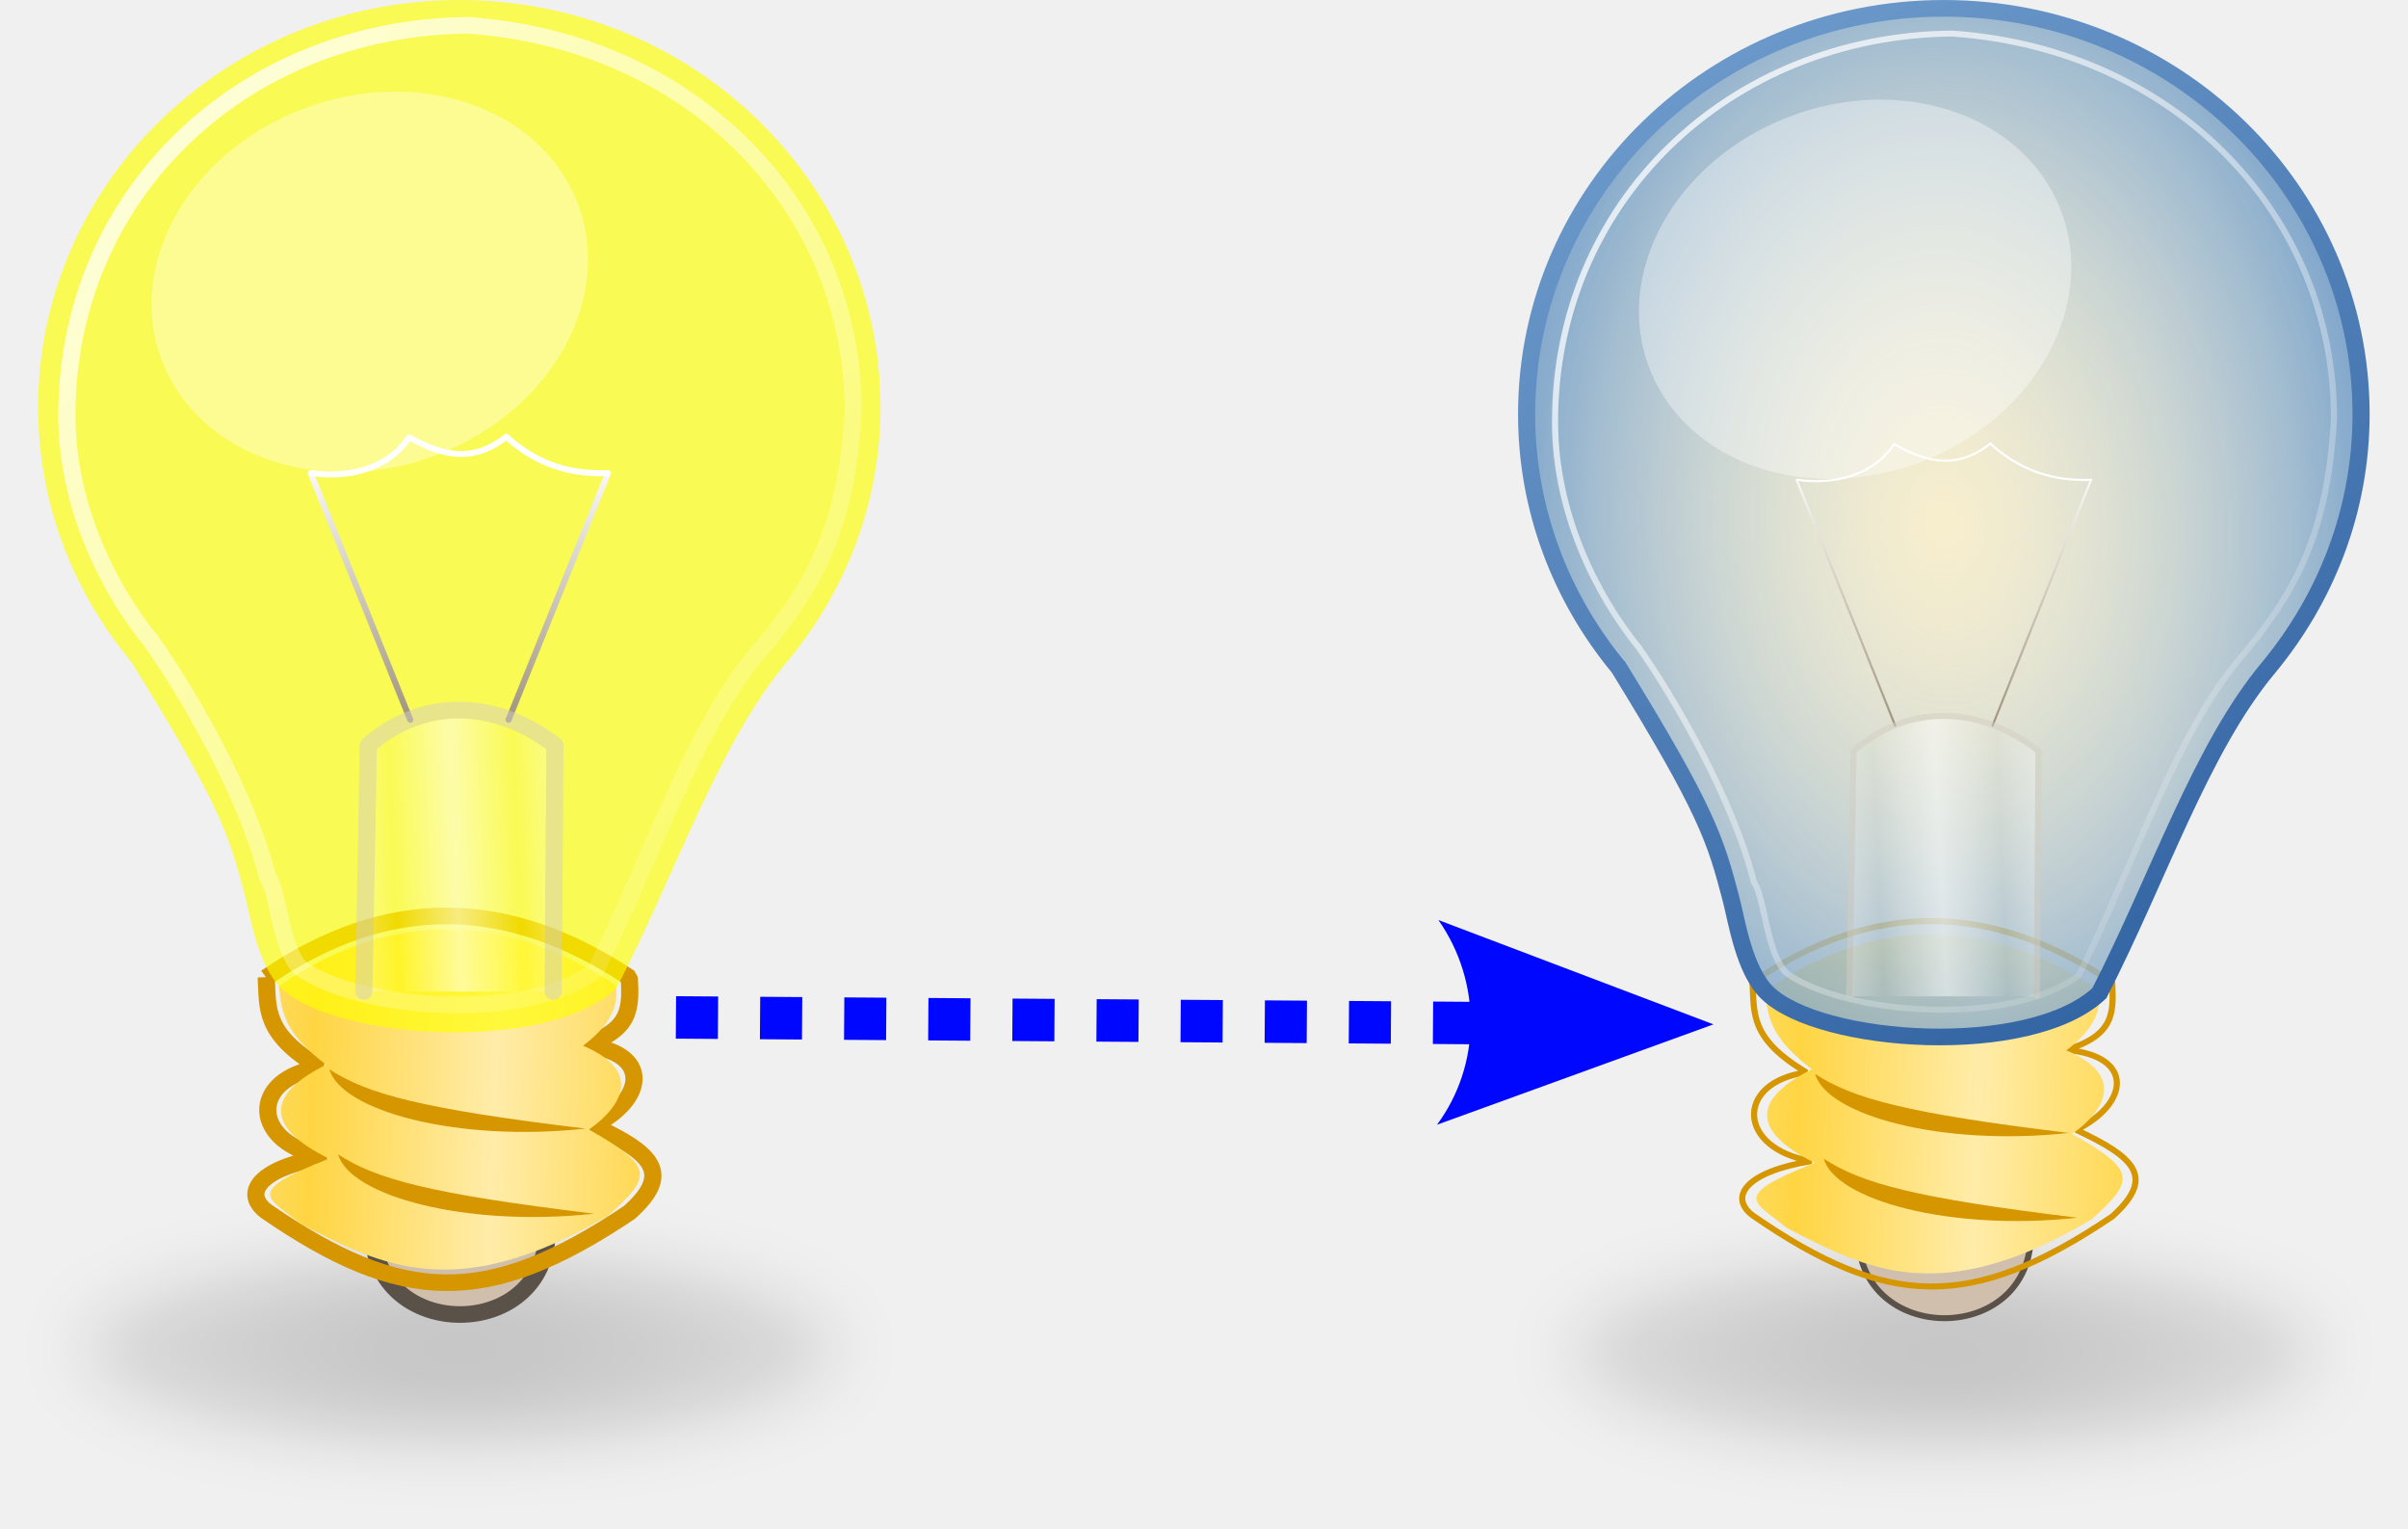
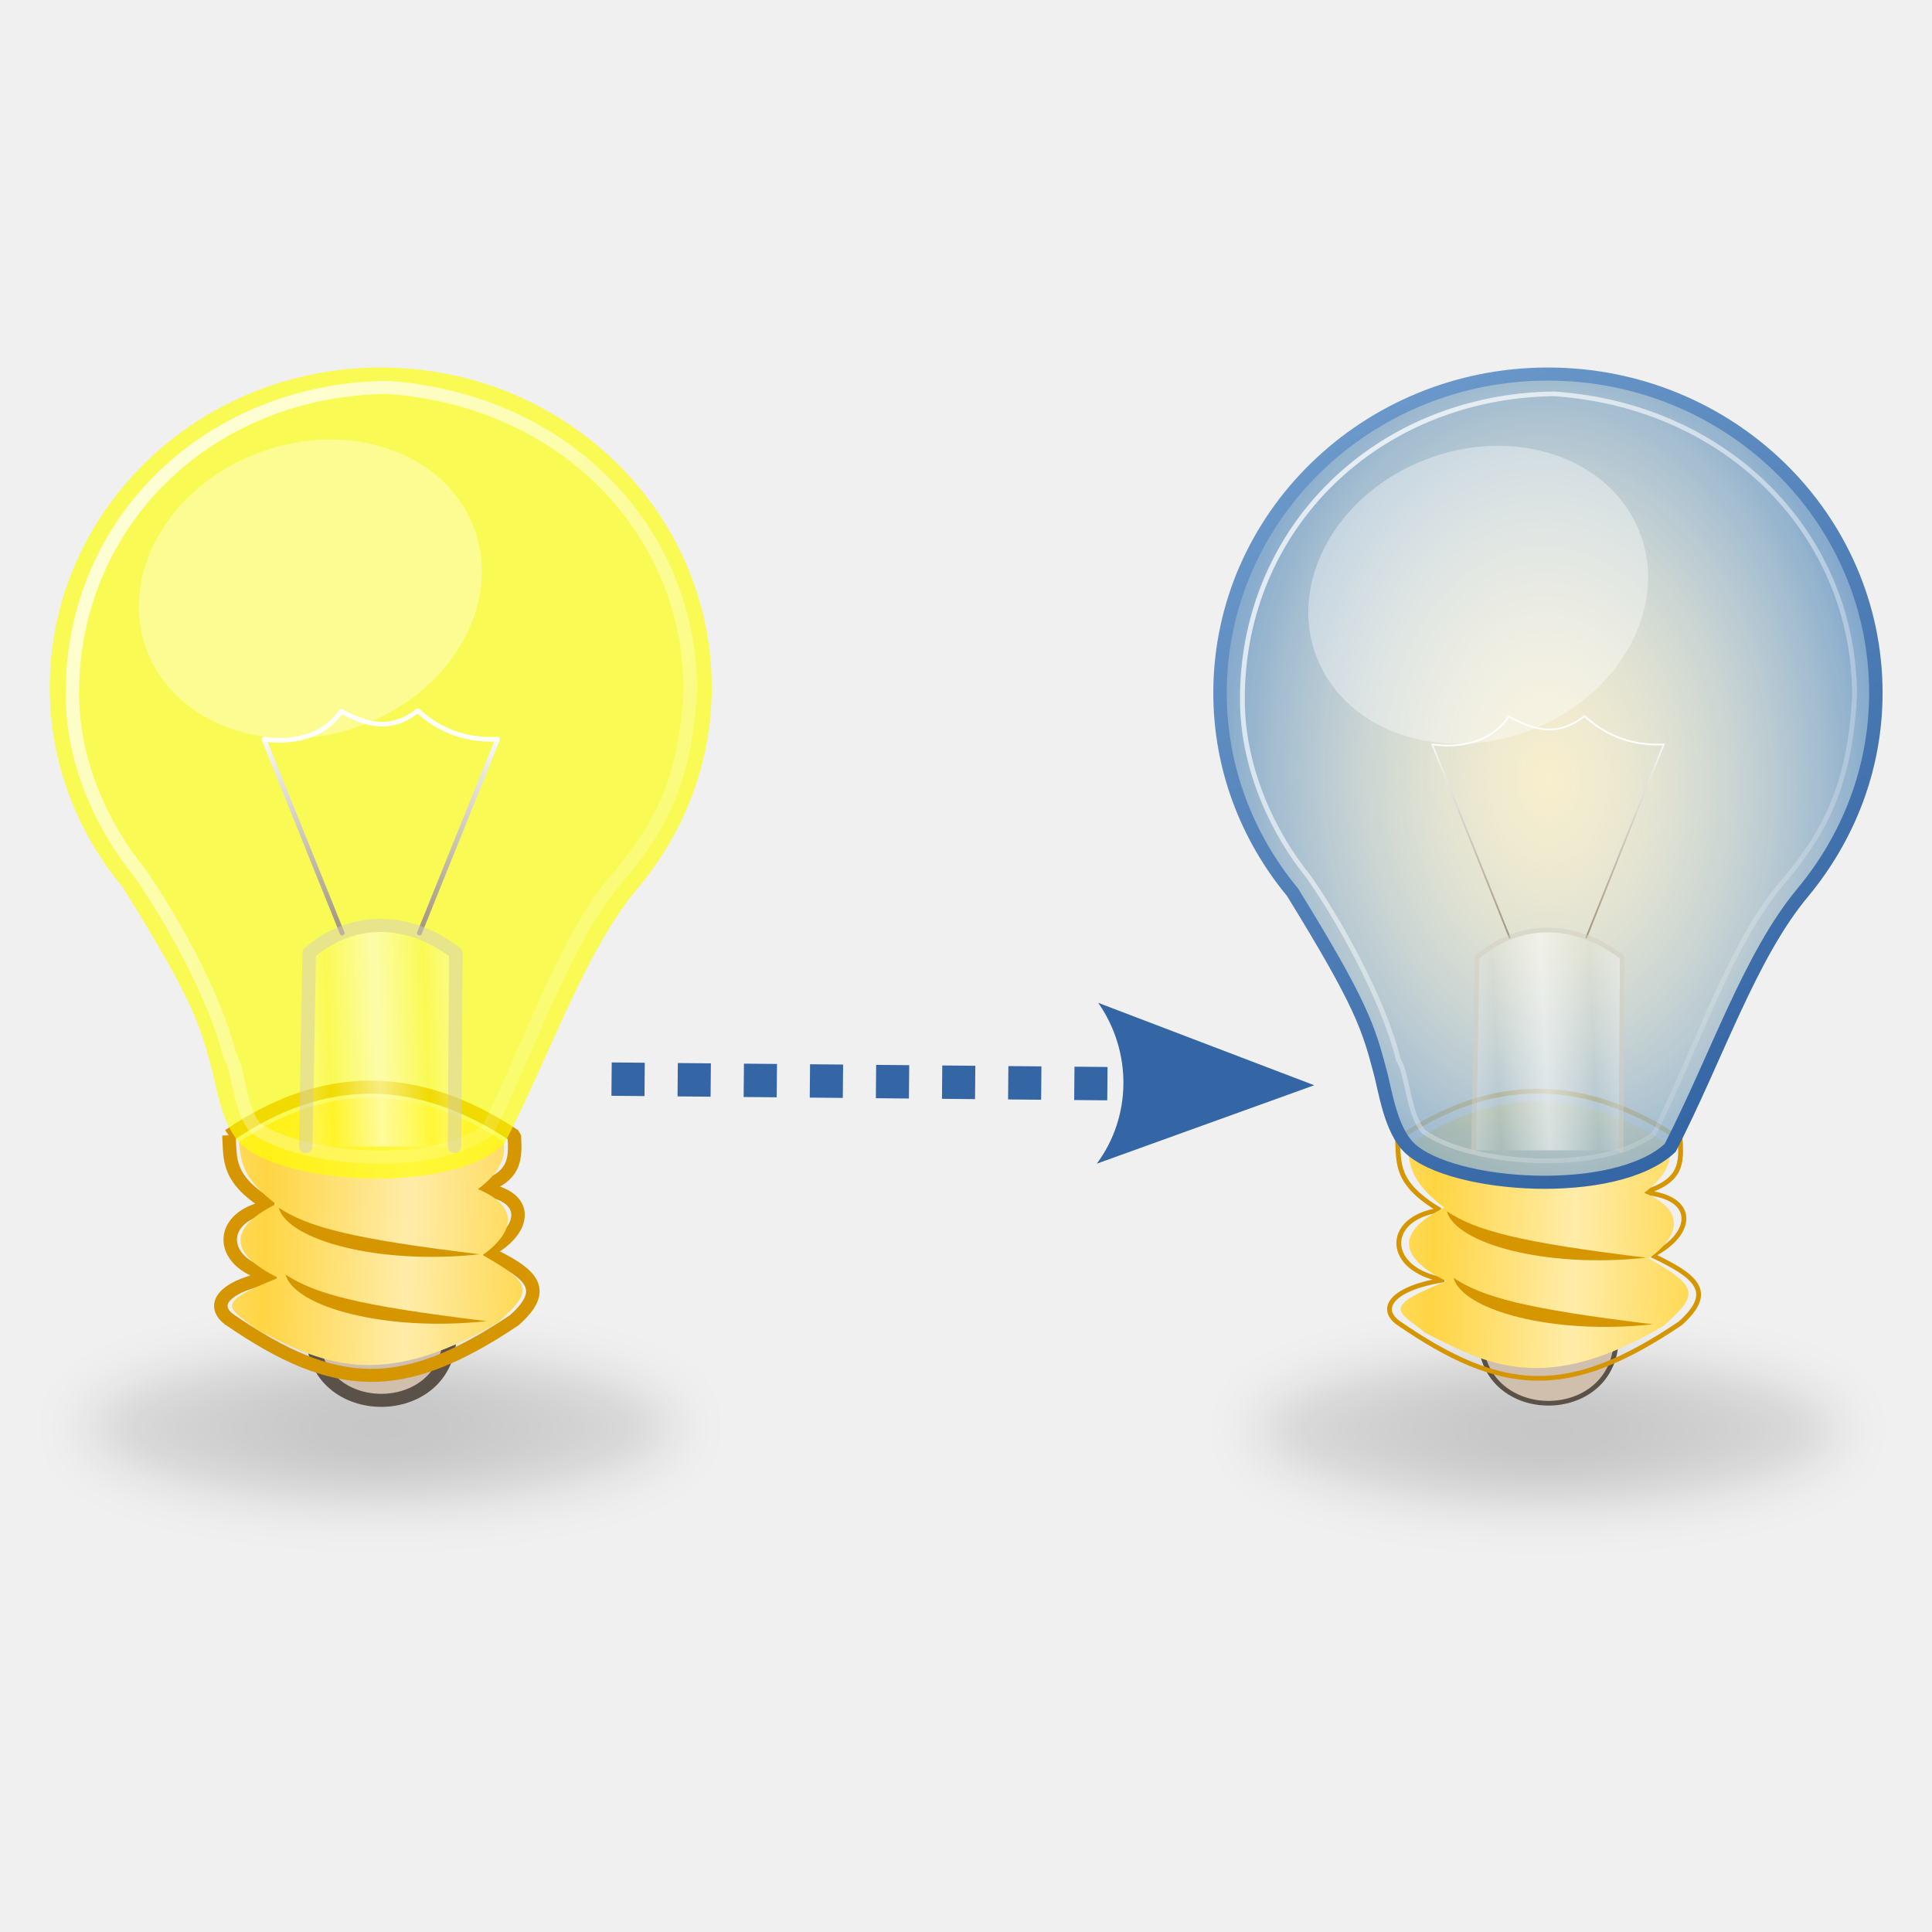
- <svg xmlns="http://www.w3.org/2000/svg" xmlns:xlink="http://www.w3.org/1999/xlink" viewBox="0 0 125.384 79.546" version="1.1" id="svg73" width="125.384" height="79.546">
+ <svg xmlns="http://www.w3.org/2000/svg" xmlns:xlink="http://www.w3.org/1999/xlink" viewBox="0 0 128 128" version="1.1" id="svg73" width="128" height="128">
  <defs id="defs39">
-     <marker style="overflow:visible;" id="Arrow2Mend" refX="0.0" refY="0.0" orient="auto">
-       <path transform="scale(0.6) rotate(180) translate(0,0)" d="M 8.719,4.034 L -2.207,0.016 L 8.719,-4.002 C 6.973,-1.63 6.983,1.616 8.719,4.034 z " style="fill-rule:evenodd;fill:context-stroke;stroke-width:0.625;stroke-linejoin:round;" id="path1341" />
+     <marker style="overflow:visible" id="Arrow2Mend" refX="0" refY="0" orient="auto">
+       <path transform="scale(-0.6)" d="M 8.719,4.034 -2.207,0.016 8.719,-4.002 c -1.745,2.372 -1.735,5.617 -6e-7,8.035 z" style="fill:context-stroke;fill-rule:evenodd;stroke-width:0.625;stroke-linejoin:round" id="path1341" />
    </marker>
-     <marker style="overflow:visible" id="TriangleOutL" refX="0.0" refY="0.0" orient="auto">
-       <path transform="scale(0.8)" style="fill-rule:evenodd;fill:context-stroke;stroke:context-stroke;stroke-width:1.0pt" d="M 5.77,0.0 L -2.88,5.0 L -2.88,-5.0 L 5.77,0.0 z " id="path1456" />
+     <marker style="overflow:visible" id="TriangleOutL" refX="0" refY="0" orient="auto">
+       <path transform="scale(0.8)" style="fill:context-stroke;fill-rule:evenodd;stroke:context-stroke;stroke-width:1pt" d="M 5.77,0 -2.88,5 V -5 Z" id="path1456" />
    </marker>
-     <marker style="overflow:visible" id="Arrow2Sstart" refX="0.0" refY="0.0" orient="auto">
-       <path transform="scale(0.3) translate(-2.3,0)" d="M 8.719,4.034 L -2.207,0.016 L 8.719,-4.002 C 6.973,-1.63 6.983,1.616 8.719,4.034 z " style="fill-rule:evenodd;fill:context-stroke;stroke-width:0.625;stroke-linejoin:round" id="path1344" />
+     <marker style="overflow:visible" id="Arrow2Sstart" refX="0" refY="0" orient="auto">
+       <path transform="matrix(0.3,0,0,0.3,-0.69,0)" d="M 8.719,4.034 -2.207,0.016 8.719,-4.002 c -1.745,2.372 -1.735,5.617 -6e-7,8.035 z" style="fill:context-stroke;fill-rule:evenodd;stroke-width:0.625;stroke-linejoin:round" id="path1344" />
    </marker>
-     <marker style="overflow:visible;" id="Arrow2Send" refX="0.0" refY="0.0" orient="auto">
-       <path transform="scale(0.3) rotate(180) translate(-2.3,0)" d="M 8.719,4.034 L -2.207,0.016 L 8.719,-4.002 C 6.973,-1.63 6.983,1.616 8.719,4.034 z " style="fill-rule:evenodd;fill:context-stroke;stroke-width:0.625;stroke-linejoin:round;" id="path1347" />
+     <marker style="overflow:visible" id="Arrow2Send" refX="0" refY="0" orient="auto">
+       <path transform="matrix(-0.3,0,0,-0.3,0.69,0)" d="M 8.719,4.034 -2.207,0.016 8.719,-4.002 c -1.745,2.372 -1.735,5.617 -6e-7,8.035 z" style="fill:context-stroke;fill-rule:evenodd;stroke-width:0.625;stroke-linejoin:round" id="path1347" />
    </marker>
    <marker style="overflow:visible" id="Arrow2Lend" refX="0" refY="0" orient="auto">
      <path transform="matrix(-1.1,0,0,-1.1,-1.1,0)" d="M 8.719,4.034 -2.207,0.016 8.719,-4.002 c -1.745,2.372 -1.735,5.617 -6e-7,8.035 z" style="fill:context-stroke;fill-rule:evenodd;stroke-width:0.625;stroke-linejoin:round" id="path1335" />
    </marker>
    <marker style="overflow:visible" id="Arrow1Lend" refX="0" refY="0" orient="auto">
      <path transform="matrix(-0.8,0,0,-0.8,-10,0)" style="fill:context-stroke;fill-rule:evenodd;stroke:context-stroke;stroke-width:1pt" d="M 0,0 5,-5 -12.5,0 5,5 Z" id="path1317" />
    </marker>
    <filter id="k" x="-0.106" y="-0.415" width="1.212" height="1.831">
      <feGaussianBlur stdDeviation="1.154" id="feGaussianBlur2" />
    </filter>
    <linearGradient id="j" x1="18.929" x2="25.179" y1="1045.3" y2="1045.5" gradientUnits="userSpaceOnUse" spreadMethod="reflect">
      <stop stop-color="#ffd543" offset="0" id="stop5" />
      <stop stop-color="#ffeca9" offset="1" id="stop7" />
    </linearGradient>
-     <linearGradient id="i" x1="9.076" x2="31.059" y1="1006.4" y2="1040.4" gradientUnits="userSpaceOnUse">
+     <linearGradient id="i" x1="9.076" x2="31.059" y1="1006.4" y2="1040.4" gradientUnits="userSpaceOnUse" xlink:href="#b" spreadMethod="pad">
      <stop stop-color="#729fcf" offset="0" id="stop10" />
      <stop stop-color="#3465a4" offset="1" id="stop12" />
    </linearGradient>
    <linearGradient id="b">
      <stop stop-color="#fff" offset="0" id="stop15" />
      <stop stop-color="#fff" stop-opacity="0" offset="1" id="stop17" />
    </linearGradient>
    <linearGradient id="a">
      <stop stop-color="#fff" offset="0" id="stop20" />
      <stop stop-color="#837356" offset="1" id="stop22" />
    </linearGradient>
    <linearGradient id="h" x1="15.536" x2="42.623" y1="1010.8" y2="1035" gradientUnits="userSpaceOnUse" xlink:href="#b" />
    <linearGradient id="g" x1="21.732" x2="21.571" y1="21.438" y2="31.795" gradientTransform="matrix(0.71907,-0.28041,0.46212,1.185,-6.21,1005.7)" gradientUnits="userSpaceOnUse" xlink:href="#a" />
    <linearGradient id="f" x1="21.732" x2="21.571" y1="21.438" y2="31.795" gradientTransform="matrix(-0.71907,-0.28041,-0.46212,1.185,53.825,1005.7)" gradientUnits="userSpaceOnUse" xlink:href="#a" />
    <linearGradient id="e" x1="23.887" x2="26.034" y1="1036.2" y2="1036.1" gradientUnits="userSpaceOnUse" xlink:href="#b" spreadMethod="reflect" />
    <radialGradient id="d" cx="-12.895" cy="47.333" r="15.813" gradientTransform="matrix(1,0,0,0.38609,0,29.058)" gradientUnits="userSpaceOnUse">
      <stop offset="0" id="stop29" />
      <stop stop-opacity=".389" offset="1" id="stop31" />
    </radialGradient>
    <radialGradient id="c" cx="23.656" cy="18.72" r="15" gradientTransform="matrix(0.9994,-0.034562,0.050507,1.4605,-0.57423,997.5)" gradientUnits="userSpaceOnUse">
      <stop stop-color="#fff" stop-opacity=".337" offset="0" id="stop34" />
      <stop stop-color="#729fcf" stop-opacity=".89" offset="1" id="stop36" />
    </radialGradient>
    <radialGradient id="d-3" cx="-12.895" cy="47.333" r="15.813" gradientTransform="matrix(1,0,0,0.38609,0,29.058)" gradientUnits="userSpaceOnUse">
      <stop offset="0" id="stop29-6" />
      <stop stop-opacity=".389" offset="1" id="stop31-7" />
    </radialGradient>
    <filter id="k-5" x="-0.106" y="-0.415" width="1.212" height="1.831">
      <feGaussianBlur stdDeviation="1.154" id="feGaussianBlur2-3" />
    </filter>
    <linearGradient xlink:href="#j" id="linearGradient932" gradientUnits="userSpaceOnUse" x1="18.929" y1="1045.3" x2="25.179" y2="1045.5" spreadMethod="reflect" />
    <linearGradient xlink:href="#b" id="linearGradient934" gradientUnits="userSpaceOnUse" x1="15.536" y1="1010.8" x2="42.623" y2="1035" />
    <linearGradient xlink:href="#a" id="linearGradient936" gradientUnits="userSpaceOnUse" gradientTransform="matrix(0.71907,-0.28041,0.46212,1.185,-6.21,1005.7)" x1="21.732" y1="21.438" x2="21.571" y2="31.795" />
    <linearGradient xlink:href="#a" id="linearGradient938" gradientUnits="userSpaceOnUse" gradientTransform="matrix(-0.71907,-0.28041,-0.46212,1.185,53.825,1005.7)" x1="21.732" y1="21.438" x2="21.571" y2="31.795" />
    <linearGradient xlink:href="#b" id="linearGradient940" gradientUnits="userSpaceOnUse" x1="23.887" y1="1036.2" x2="26.034" y2="1036.1" spreadMethod="reflect" />
    <linearGradient xlink:href="#j" id="linearGradient1590" gradientUnits="userSpaceOnUse" x1="18.929" y1="1045.3" x2="25.179" y2="1045.5" spreadMethod="reflect" />
  </defs>
-   <path transform="matrix(1.498312,0,0,1.456968,120.5326,1.447703)" d="m 0.148,47.333 c 0,1.842 -5.84,3.335 -13.043,3.335 -7.204,0 -13.043,-1.493 -13.043,-3.335 0,-1.842 5.84,-3.335 13.043,-3.335 7.204,0 13.043,1.493 13.043,3.335 z" fill="url(#d)" filter="url(#k)" opacity="0.193" id="path41" style="fill:url(#d);stroke-width:0.595" />
-   <g transform="matrix(1.498312,0,0,1.456968,65.23698,-1464.693)" id="g71" style="stroke-width:0.595">
+   <path transform="matrix(1.498312,0,0,1.456968,121.8726,25.79559)" d="m 0.148,47.333 c 0,1.842 -5.84,3.335 -13.043,3.335 -7.204,0 -13.043,-1.493 -13.043,-3.335 0,-1.842 5.84,-3.335 13.043,-3.335 7.204,0 13.043,1.493 13.043,3.335 z" fill="url(#d)" filter="url(#k)" opacity="0.193" id="path41" style="fill:url(#d);stroke-width:0.595" />
+   <g transform="matrix(1.498312,0,0,1.456968,66.57698,-1440.345)" id="g71" style="stroke-width:0.595">
    <path d="m 21.035,1049.4 h 6 c 0,4 -6,4 -6,0 z" fill="#d0bfac" stroke="#5a5249" id="path43" style="stroke-width:0.213" />
    <path d="m 17.362,1040.4 c 4.167,-2.946 8.271,-2.896 12.501,0 0.047,1.055 0.101,1.887 -1.607,2.415 2.391,0.205 2.207,1.916 0.357,2.857 2.052,0.988 2.765,1.695 1.25,3.096 -4.904,3.399 -7.823,3.282 -12.501,-0.045 -0.833,-0.66 -0.222,-1.56 2.054,-1.936 -2.586,-0.435 -2.681,-2.809 -0.179,-3.17 -1.993,-1.219 -1.807,-2.132 -1.875,-3.218 z" fill="none" stroke="#d59600" stroke-linecap="square" stroke-linejoin="bevel" id="path45" style="stroke-width:0.213" />
    <path d="m 17.804,1040.7 c 4.167,-2.946 8.095,-2.406 11.585,-0.032 0.141,0.818 -0.278,1.508 -1.118,2.162 2.407,1.057 0.897,2.5 0.199,2.983 2.257,1.319 2.181,1.663 0.666,3.065 -5.251,3.194 -7.823,1.767 -10.575,0.302 -1.133,-0.96 -2.022,-1.118 0.965,-2.33 -2.317,-1.177 -2.066,-2.335 -0.1,-3.343 -1.35,-1.07 -1.539,-1.745 -1.623,-2.808 z" fill="url(#j)" id="path47" style="fill:url(#linearGradient1590);stroke-width:0.213" />
    <path d="m 24.013,1005.6 c -8.008,0 -14.5,6.492 -14.5,14.5 0,3.408 1.188,6.525 3.156,9 l 0.031,0.031 c 3.085,5.146 3.372,6.173 3.906,8.25 0.214,0.831 0.457,2.591 1.281,3.406 1.846,1.824 9.116,2.335 11.531,0 2.069,-4.148 3.529,-8.744 5.875,-11.625 2,-2.486 3.219,-5.623 3.219,-9.062 0,-8.008 -6.492,-14.5 -14.5,-14.5 z" fill="#ffc803" opacity="0.26" id="path49" style="stroke-width:0.213" />
    <path d="m 24.013,1005.6 c -8.008,0 -14.5,6.492 -14.5,14.5 0,3.408 1.188,6.525 3.156,9 l 0.031,0.031 c 3.085,5.146 3.372,6.173 3.906,8.25 0.214,0.831 0.457,2.591 1.281,3.406 1.846,1.824 9.116,2.335 11.531,0 2.069,-4.148 3.529,-8.744 5.875,-11.625 2,-2.486 3.219,-5.623 3.219,-9.062 0,-8.008 -6.492,-14.5 -14.5,-14.5 z" fill="url(#c)" stroke="url(#i)" stroke-width="0.595" id="path51" style="fill:url(#c);stroke:url(#i)" />
    <path d="m 24.3,1006.5 c -7.789,0.089 -13.811,6.053 -13.799,13.897 0.005,3.288 1.472,6.213 2.896,8.021 1.256,1.822 3.312,5.487 4.011,8.393 0.389,0.55 0.426,2.513 1.129,3.255 2.026,1.495 7.752,1.954 10.164,0.089 1.932,-4.003 3.294,-8.405 5.484,-11.186 1.829,-2.216 3.153,-4.272 3.385,-8.7 0.023,-7.237 -5.472,-13.21 -13.269,-13.768 z" fill="none" opacity="0.75" stroke="url(#h)" id="path53" style="stroke:url(#h);stroke-width:0.213" />
    <g transform="translate(0.20586,-3.4566)" fill="none" stroke-linecap="round" id="g61" style="stroke-width:0.213">
      <path d="m 18.69,1025.9 3.425,8.782" stroke="url(#g)" id="path55" style="stroke:url(#g);stroke-width:0.076" />
      <path d="m 28.925,1025.9 -3.425,8.782" stroke="url(#f)" id="path57" style="stroke:url(#f);stroke-width:0.076" />
      <path d="m 18.728,1025.9 c 1.097,0.167 2.558,-0.051 3.348,-1.272 1.05,0.592 2.122,0.973 3.348,-0.022 0.793,0.747 1.878,1.359 3.482,1.295" stroke="#ffffff" stroke-linejoin="round" id="path59" style="stroke-width:0.076" />
    </g>
    <path d="m 20.725,1040.9 0.153,-8.77 c 1.875,-1.686 4.355,-1.646 6.424,0 l -0.059,8.77" fill="url(#e)" opacity="0.5" stroke="#d3cdc2" stroke-linecap="round" stroke-linejoin="round" id="path63" style="fill:url(#e);stroke-width:0.213" />
    <path transform="matrix(1.0883,-0.49096,0.51575,1.1433,-1.588,1004.4)" d="m 19.761,15.549 c 0,2.894 -2.883,5.24 -6.44,5.24 -3.557,0 -6.44,-2.346 -6.44,-5.24 0,-2.894 2.883,-5.24 6.44,-5.24 3.557,0 6.44,2.346 6.44,5.24 z" fill="#ffffff" opacity="0.37" id="path65" style="stroke-width:0.213" />
    <path transform="translate(0,1004.4)" d="m 19.538,39.271 c 1.297,0.875 3.139,1.403 8.816,2.11 -4.42,0.495 -8.409,-0.631 -8.816,-2.11 z" fill="#d59600" id="path67" style="stroke-width:0.213" />
    <path d="m 19.838,1046.7 c 1.297,0.875 3.139,1.403 8.816,2.11 -4.42,0.495 -8.409,-0.631 -8.816,-2.11 z" fill="#d59600" id="path69" style="stroke-width:0.213" />
  </g>
-   <path transform="matrix(1.512464,0,0,1.462132,43.4189,1.017518)" d="m 0.148,47.333 c 0,1.842 -5.84,3.335 -13.043,3.335 -7.204,0 -13.043,-1.493 -13.043,-3.335 0,-1.842 5.84,-3.335 13.043,-3.335 7.204,0 13.043,1.493 13.043,3.335 z" fill="url(#d)" filter="url(#k)" opacity="0.193" id="path41-7" style="fill:url(#d-3);stroke-width:0.591;filter:url(#k-5)" />
-   <path d="m 21.035,1049.4 h 6 c 0,4 -6,4 -6,0 z" fill="#d0bfac" stroke="#5a5249" id="path43-0" transform="matrix(1.512464,0,0,1.462132,-12.39903,-1470.319)" style="stroke-width:0.591" />
-   <path d="m 17.362,1040.4 c 4.167,-2.946 8.271,-2.896 12.501,0 0.047,1.055 0.101,1.887 -1.607,2.415 2.391,0.205 2.207,1.916 0.357,2.857 2.052,0.988 2.765,1.695 1.25,3.096 -4.904,3.399 -7.823,3.282 -12.501,-0.045 -0.833,-0.66 -0.222,-1.56 2.054,-1.936 -2.586,-0.435 -2.681,-2.809 -0.179,-3.17 -1.993,-1.219 -1.807,-2.132 -1.875,-3.218 z" fill="none" stroke="#d59600" stroke-linecap="square" stroke-linejoin="bevel" id="path45-9" transform="matrix(1.512464,0,0,1.462132,-12.39903,-1470.319)" style="stroke-width:0.591" />
-   <path d="m 17.804,1040.7 c 4.167,-2.946 8.095,-2.406 11.585,-0.032 0.141,0.818 -0.278,1.508 -1.118,2.162 2.407,1.057 0.897,2.5 0.199,2.983 2.257,1.319 2.181,1.663 0.666,3.065 -5.251,3.194 -7.823,1.767 -10.575,0.302 -1.133,-0.96 -2.022,-1.118 0.965,-2.33 -2.317,-1.177 -2.066,-2.335 -0.1,-3.343 -1.35,-1.07 -1.539,-1.745 -1.623,-2.808 z" fill="url(#j)" id="path47-3" transform="matrix(1.512464,0,0,1.462132,-12.39903,-1470.319)" style="fill:url(#linearGradient932);stroke-width:0.591" />
-   <path d="m 24.013,1005.6 c -8.008,0 -14.5,6.492 -14.5,14.5 0,3.408 1.188,6.525 3.156,9 l 0.031,0.031 c 3.085,5.146 3.372,6.173 3.906,8.25 0.214,0.831 0.457,2.591 1.281,3.406 1.846,1.824 9.116,2.335 11.531,0 2.069,-4.148 3.529,-8.744 5.875,-11.625 2,-2.486 3.219,-5.623 3.219,-9.062 0,-8.008 -6.492,-14.5 -14.5,-14.5 z" fill="#ffc803" opacity="0.65" id="path49-6" style="display:inline;fill:#ffff00;stroke-width:0.591" transform="matrix(1.512464,0,0,1.462132,-12.39903,-1470.319)" />
-   <path d="m 24.3,1006.5 c -7.789,0.089 -13.811,6.053 -13.799,13.897 0.005,3.288 1.472,6.213 2.896,8.021 1.256,1.822 3.312,5.487 4.011,8.393 0.389,0.55 0.426,2.513 1.129,3.255 2.026,1.495 7.752,1.954 10.164,0.089 1.932,-4.003 3.294,-8.405 5.484,-11.186 1.829,-2.216 3.153,-4.272 3.385,-8.7 0.023,-7.237 -5.472,-13.21 -13.269,-13.768 z" fill="none" opacity="0.75" stroke="url(#h)" id="path53-0" transform="matrix(1.512464,0,0,1.462132,-12.39903,-1470.319)" style="stroke:url(#linearGradient934);stroke-width:0.591" />
-   <g transform="matrix(1.512464,0,0,1.462132,-12.08768,-1475.373)" fill="none" stroke-linecap="round" id="g61-6" style="stroke-width:0.591">
+   <path transform="matrix(1.512464,0,0,1.462132,44.7269,25.36545)" d="m 0.148,47.333 c 0,1.842 -5.84,3.335 -13.043,3.335 -7.204,0 -13.043,-1.493 -13.043,-3.335 0,-1.842 5.84,-3.335 13.043,-3.335 7.204,0 13.043,1.493 13.043,3.335 z" fill="url(#d)" filter="url(#k)" opacity="0.193" id="path41-7" style="fill:url(#d-3);stroke-width:0.591;filter:url(#k-5)" />
+   <path d="m 21.035,1049.4 h 6 c 0,4 -6,4 -6,0 z" fill="#d0bfac" stroke="#5a5249" id="path43-0" transform="matrix(1.512464,0,0,1.462132,-11.09103,-1445.971)" style="stroke-width:0.591" />
+   <path d="m 17.362,1040.4 c 4.167,-2.946 8.271,-2.896 12.501,0 0.047,1.055 0.101,1.887 -1.607,2.415 2.391,0.205 2.207,1.916 0.357,2.857 2.052,0.988 2.765,1.695 1.25,3.096 -4.904,3.399 -7.823,3.282 -12.501,-0.045 -0.833,-0.66 -0.222,-1.56 2.054,-1.936 -2.586,-0.435 -2.681,-2.809 -0.179,-3.17 -1.993,-1.219 -1.807,-2.132 -1.875,-3.218 z" fill="none" stroke="#d59600" stroke-linecap="square" stroke-linejoin="bevel" id="path45-9" transform="matrix(1.512464,0,0,1.462132,-11.09103,-1445.971)" style="stroke-width:0.591" />
+   <path d="m 17.804,1040.7 c 4.167,-2.946 8.095,-2.406 11.585,-0.032 0.141,0.818 -0.278,1.508 -1.118,2.162 2.407,1.057 0.897,2.5 0.199,2.983 2.257,1.319 2.181,1.663 0.666,3.065 -5.251,3.194 -7.823,1.767 -10.575,0.302 -1.133,-0.96 -2.022,-1.118 0.965,-2.33 -2.317,-1.177 -2.066,-2.335 -0.1,-3.343 -1.35,-1.07 -1.539,-1.745 -1.623,-2.808 z" fill="url(#j)" id="path47-3" transform="matrix(1.512464,0,0,1.462132,-11.09103,-1445.971)" style="fill:url(#linearGradient932);stroke-width:0.591" />
+   <path d="m 24.013,1005.6 c -8.008,0 -14.5,6.492 -14.5,14.5 0,3.408 1.188,6.525 3.156,9 l 0.031,0.031 c 3.085,5.146 3.372,6.173 3.906,8.25 0.214,0.831 0.457,2.591 1.281,3.406 1.846,1.824 9.116,2.335 11.531,0 2.069,-4.148 3.529,-8.744 5.875,-11.625 2,-2.486 3.219,-5.623 3.219,-9.062 0,-8.008 -6.492,-14.5 -14.5,-14.5 z" fill="#ffc803" opacity="0.65" id="path49-6" style="display:inline;fill:#ffff00;stroke-width:0.591" transform="matrix(1.512464,0,0,1.462132,-11.09103,-1445.971)" />
+   <path d="m 24.3,1006.5 c -7.789,0.089 -13.811,6.053 -13.799,13.897 0.005,3.288 1.472,6.213 2.896,8.021 1.256,1.822 3.312,5.487 4.011,8.393 0.389,0.55 0.426,2.513 1.129,3.255 2.026,1.495 7.752,1.954 10.164,0.089 1.932,-4.003 3.294,-8.405 5.484,-11.186 1.829,-2.216 3.153,-4.272 3.385,-8.7 0.023,-7.237 -5.472,-13.21 -13.269,-13.768 z" fill="none" opacity="0.75" stroke="url(#h)" id="path53-0" transform="matrix(1.512464,0,0,1.462132,-11.09103,-1445.971)" style="stroke:url(#linearGradient934);stroke-width:0.591" />
+   <g transform="matrix(1.512464,0,0,1.462132,-10.77968,-1451.025)" fill="none" stroke-linecap="round" id="g61-6" style="stroke-width:0.591">
    <path d="m 18.69,1025.9 3.425,8.782" stroke="url(#g)" id="path55-2" style="stroke:url(#linearGradient936);stroke-width:0.21" />
    <path d="m 28.925,1025.9 -3.425,8.782" stroke="url(#f)" id="path57-6" style="stroke:url(#linearGradient938);stroke-width:0.21" />
    <path d="m 18.728,1025.9 c 1.097,0.167 2.558,-0.051 3.348,-1.272 1.05,0.592 2.122,0.973 3.348,-0.022 0.793,0.747 1.878,1.359 3.482,1.295" stroke="#ffffff" stroke-linejoin="round" id="path59-1" style="stroke-width:0.21" />
  </g>
-   <path d="m 20.725,1040.9 0.153,-8.77 c 1.875,-1.686 4.355,-1.646 6.424,0 l -0.059,8.77" fill="url(#e)" opacity="0.5" stroke="#d3cdc2" stroke-linecap="round" stroke-linejoin="round" id="path63-8" style="display:inline;fill:url(#linearGradient940);stroke-width:0.591" transform="matrix(1.512464,0,0,1.462132,-12.39903,-1470.319)" />
-   <path transform="matrix(1.646015,-0.7178481,0.7800534,1.671655,-14.80083,-1.75429)" d="m 19.761,15.549 c 0,2.894 -2.883,5.24 -6.44,5.24 -3.557,0 -6.44,-2.346 -6.44,-5.24 0,-2.894 2.883,-5.24 6.44,-5.24 3.557,0 6.44,2.346 6.44,5.24 z" fill="#ffffff" opacity="0.37" id="path65-7" style="display:inline;stroke-width:0.591" />
-   <path transform="matrix(1.512464,0,0,1.462132,-12.39903,-1.75429)" d="m 19.538,39.271 c 1.297,0.875 3.139,1.403 8.816,2.11 -4.42,0.495 -8.409,-0.631 -8.816,-2.11 z" fill="#d59600" id="path67-9" style="display:inline;stroke-width:0.591" />
-   <path d="m 19.838,1046.7 c 1.297,0.875 3.139,1.403 8.816,2.11 -4.42,0.495 -8.409,-0.631 -8.816,-2.11 z" fill="#d59600" id="path69-2" style="display:inline;stroke-width:0.591" transform="matrix(1.512464,0,0,1.462132,-12.39903,-1470.319)" />
-   <path style="fill:none;fill-rule:evenodd;stroke:#0007ff;stroke-width:5.368;stroke-linecap:butt;stroke-linejoin:miter;stroke-miterlimit:3;stroke-dasharray:5.368, 5.368;stroke-opacity:1;marker-end:url(#Arrow2Mend);stroke-dashoffset:0" d="M 39.887,47.147 165.19,48.027" id="path982" transform="matrix(0.4079827,0,0,0.4116327,18.92312,33.55517)" />
+   <path d="m 20.725,1040.9 0.153,-8.77 c 1.875,-1.686 4.355,-1.646 6.424,0 l -0.059,8.77" fill="url(#e)" opacity="0.5" stroke="#d3cdc2" stroke-linecap="round" stroke-linejoin="round" id="path63-8" style="display:inline;fill:url(#linearGradient940);stroke-width:0.591" transform="matrix(1.512464,0,0,1.462132,-11.09103,-1445.971)" />
+   <path transform="matrix(1.646015,-0.7178481,0.7800534,1.671655,-13.49283,22.59364)" d="m 19.761,15.549 c 0,2.894 -2.883,5.24 -6.44,5.24 -3.557,0 -6.44,-2.346 -6.44,-5.24 0,-2.894 2.883,-5.24 6.44,-5.24 3.557,0 6.44,2.346 6.44,5.24 z" fill="#ffffff" opacity="0.37" id="path65-7" style="display:inline;stroke-width:0.591" />
+   <path transform="matrix(1.512464,0,0,1.462132,-11.09103,22.59364)" d="m 19.538,39.271 c 1.297,0.875 3.139,1.403 8.816,2.11 -4.42,0.495 -8.409,-0.631 -8.816,-2.11 z" fill="#d59600" id="path67-9" style="display:inline;stroke-width:0.591" />
+   <path d="m 19.838,1046.7 c 1.297,0.875 3.139,1.403 8.816,2.11 -4.42,0.495 -8.409,-0.631 -8.816,-2.11 z" fill="#d59600" id="path69-2" style="display:inline;stroke-width:0.591" transform="matrix(1.512464,0,0,1.462132,-11.09103,-1445.971)" />
+   <path style="display:inline;fill:#ffff00;fill-rule:evenodd;stroke:#3465a4;stroke-width:5.368;stroke-linecap:butt;stroke-linejoin:miter;stroke-miterlimit:3;stroke-dasharray:5.368, 5.368;stroke-dashoffset:0;stroke-opacity:1;marker-end:url(#Arrow2Mend)" d="M 58.195,47.053 165.19,48.027" id="path982" transform="matrix(0.4079827,0,0,0.4116327,16.77581,52.12526)" />
</svg>
